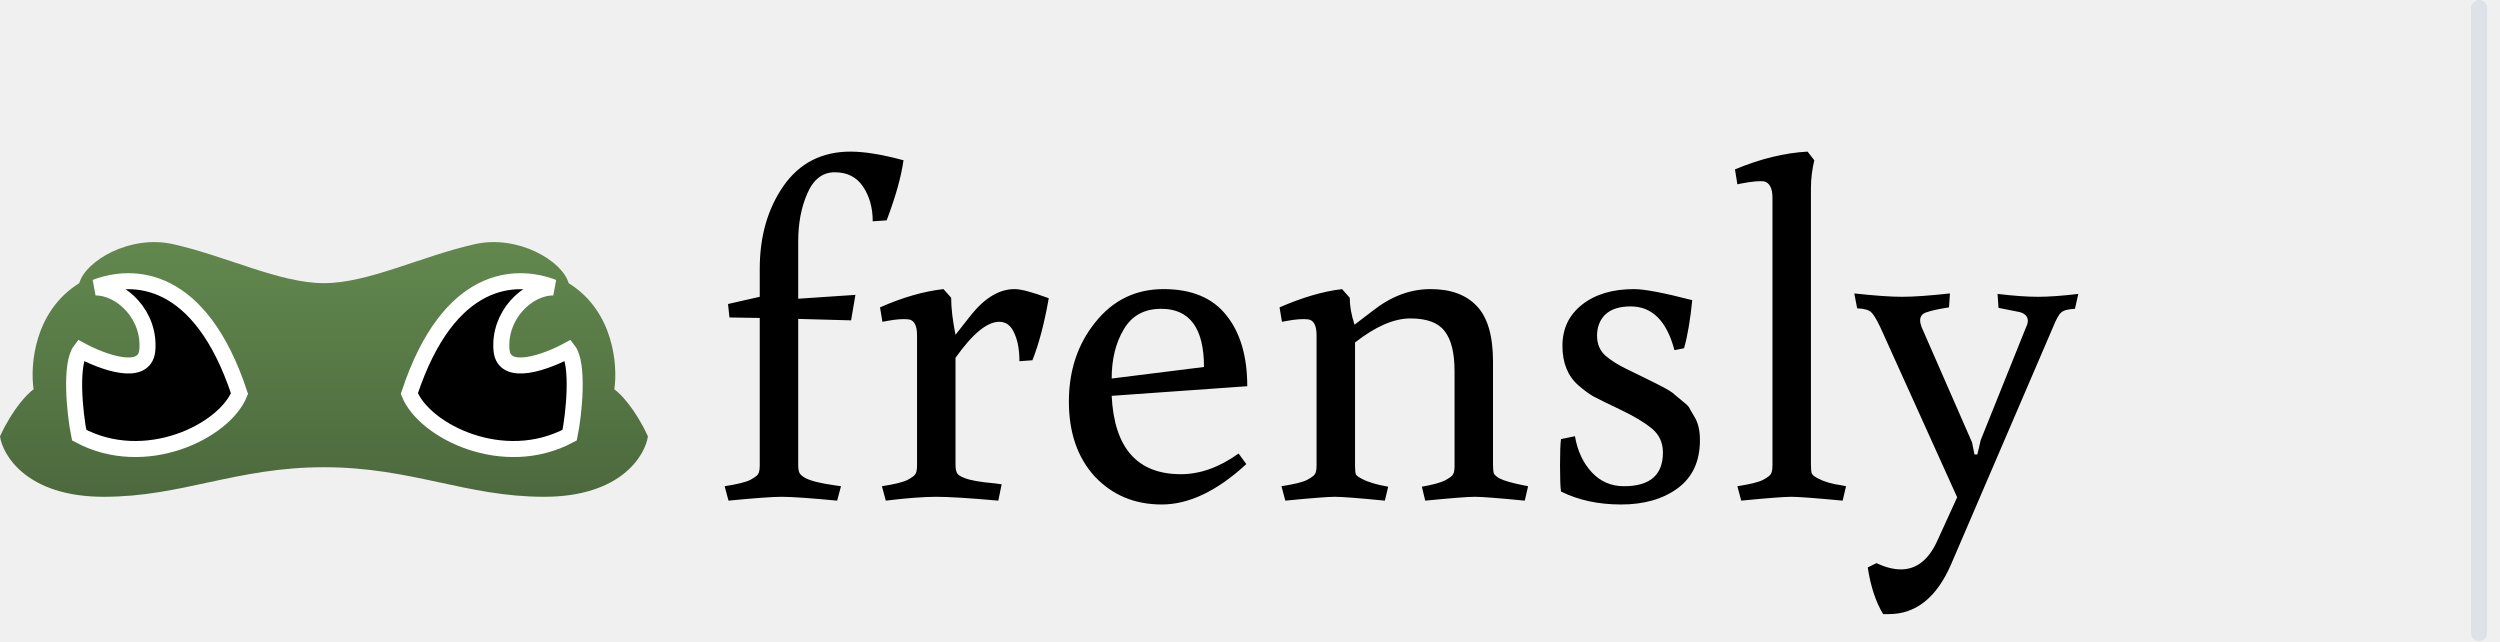
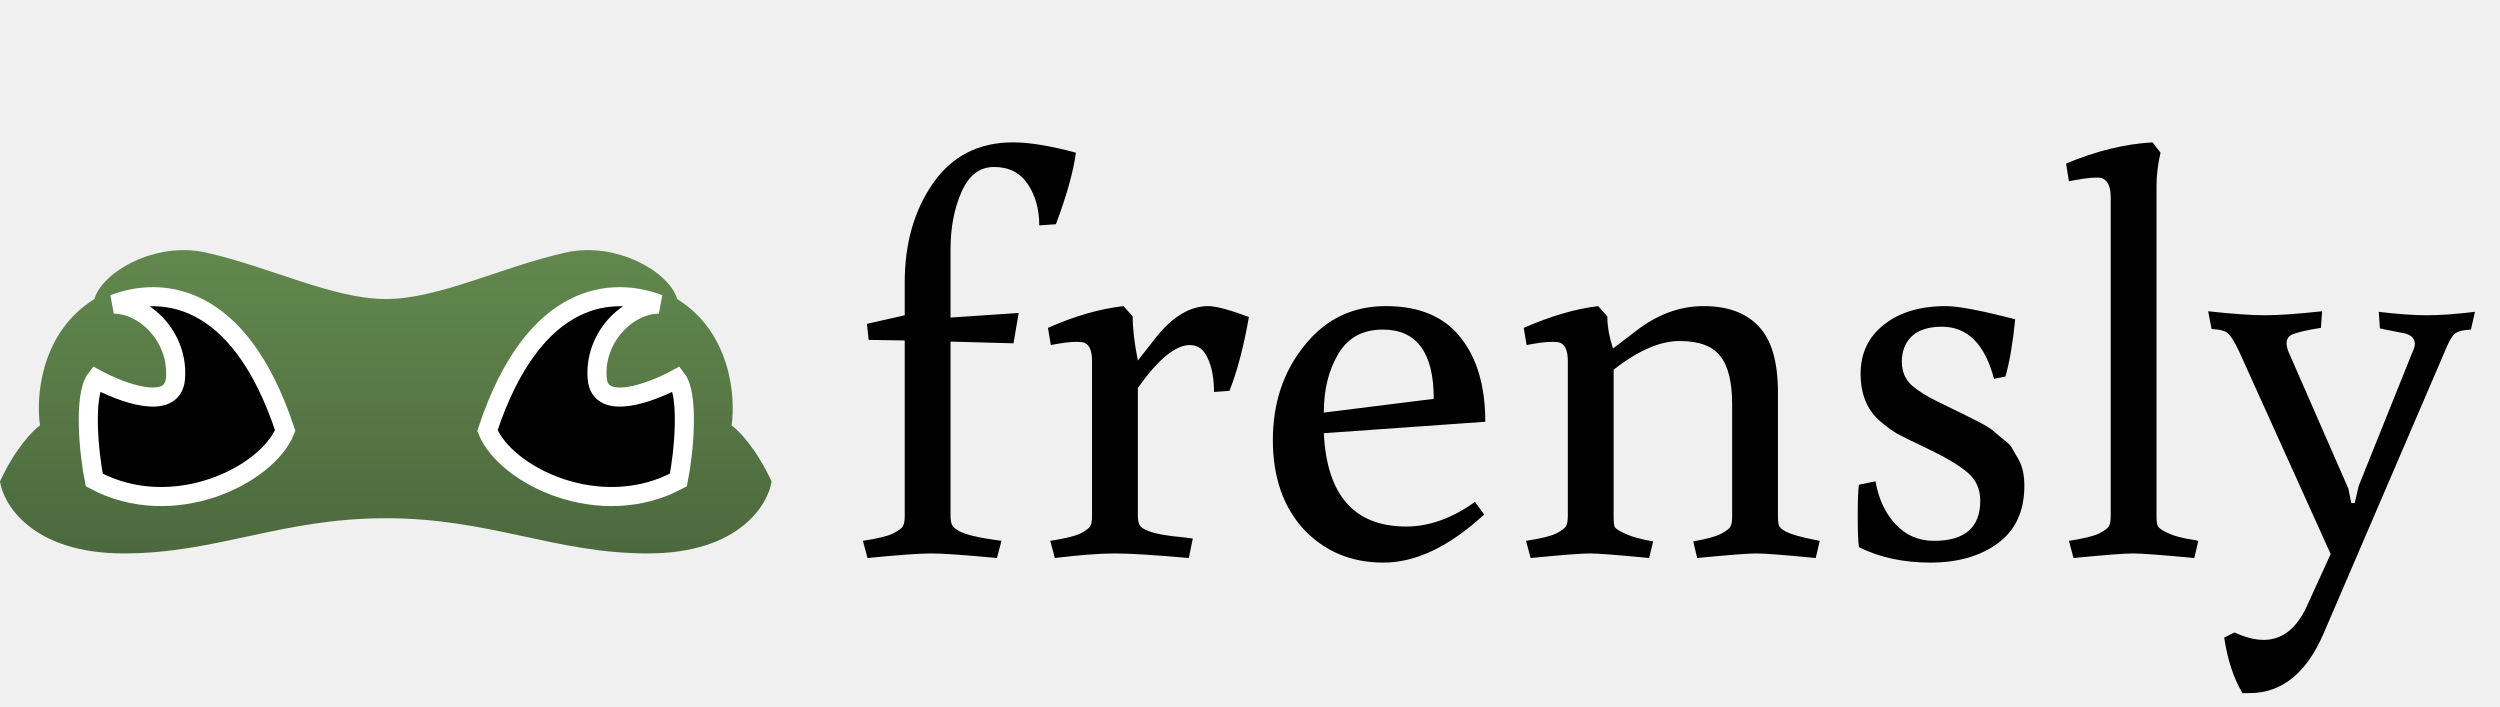
- <svg xmlns="http://www.w3.org/2000/svg" width="156" height="40" viewBox="0 0 156 40" fill="none">
-   <path d="M47.408 16.78C47.408 14.76 47.898 13.04 48.878 11.62C49.878 10.18 51.278 9.46 53.078 9.46C53.938 9.46 55.038 9.64 56.378 10C56.238 11.02 55.888 12.27 55.328 13.75L54.458 13.81C54.458 12.97 54.258 12.25 53.858 11.65C53.458 11.05 52.868 10.75 52.088 10.75C51.328 10.75 50.758 11.19 50.378 12.07C49.998 12.93 49.808 13.93 49.808 15.07V18.64L53.378 18.4L53.108 19.99L49.808 19.9V28.99C49.808 29.25 49.838 29.43 49.898 29.53C49.958 29.63 50.078 29.73 50.258 29.83C50.598 30.01 51.198 30.16 52.058 30.28L52.478 30.34L52.238 31.24C50.538 31.08 49.388 31 48.788 31C48.208 31 47.098 31.08 45.458 31.24L45.218 30.34C45.998 30.22 46.528 30.09 46.808 29.95C47.108 29.79 47.278 29.66 47.318 29.56C47.378 29.46 47.408 29.28 47.408 29.02V19.84L45.518 19.81L45.428 18.97L47.408 18.52V16.78ZM62.353 20.08C61.593 20.08 60.683 20.83 59.623 22.33V28.99C59.623 29.25 59.663 29.44 59.743 29.56C59.823 29.66 59.973 29.75 60.193 29.83C60.533 29.97 61.153 30.08 62.053 30.16L62.503 30.22L62.293 31.24C60.493 31.08 59.203 31 58.423 31C57.643 31 56.593 31.08 55.273 31.24L55.033 30.34C55.813 30.22 56.343 30.09 56.623 29.95C56.923 29.79 57.093 29.66 57.133 29.56C57.193 29.46 57.223 29.28 57.223 29.02V20.92C57.223 20.32 57.053 19.99 56.713 19.93C56.373 19.89 55.933 19.92 55.393 20.02L55.063 20.08L54.913 19.18C56.313 18.56 57.633 18.18 58.873 18.04L59.353 18.58C59.353 19.22 59.443 19.99 59.623 20.89L60.613 19.63C61.473 18.57 62.373 18.04 63.313 18.04C63.713 18.04 64.423 18.23 65.443 18.61C65.163 20.19 64.823 21.48 64.423 22.48L63.613 22.54C63.613 21.82 63.503 21.23 63.283 20.77C63.083 20.31 62.773 20.08 62.353 20.08ZM73.689 29.59C74.888 29.59 76.088 29.16 77.288 28.3L77.769 28.96C75.948 30.64 74.189 31.48 72.489 31.48C70.808 31.48 69.418 30.9 68.319 29.74C67.239 28.56 66.698 27 66.698 25.06C66.698 23.12 67.249 21.47 68.349 20.11C69.448 18.73 70.868 18.04 72.609 18.04C74.368 18.04 75.678 18.59 76.538 19.69C77.398 20.77 77.829 22.24 77.829 24.1L69.368 24.7C69.528 27.96 70.969 29.59 73.689 29.59ZM72.459 19.27C71.398 19.27 70.618 19.7 70.118 20.56C69.618 21.4 69.368 22.42 69.368 23.62L75.129 22.9C75.129 20.48 74.239 19.27 72.459 19.27ZM84.554 29.08C84.554 29.34 84.574 29.52 84.614 29.62C84.674 29.7 84.804 29.79 85.004 29.89C85.384 30.09 85.924 30.25 86.624 30.37L86.414 31.24C84.774 31.08 83.734 31 83.294 31C82.874 31 81.844 31.08 80.204 31.24L79.964 30.34C80.744 30.22 81.274 30.09 81.554 29.95C81.854 29.79 82.024 29.66 82.064 29.56C82.124 29.46 82.154 29.28 82.154 29.02V20.92C82.154 20.32 81.984 19.99 81.644 19.93C81.304 19.89 80.864 19.92 80.324 20.02L79.994 20.08L79.844 19.18C81.264 18.56 82.564 18.18 83.744 18.04L84.224 18.58C84.224 19.1 84.324 19.66 84.524 20.26L85.664 19.39C86.804 18.49 88.004 18.04 89.264 18.04C90.524 18.04 91.484 18.39 92.144 19.09C92.824 19.79 93.164 20.95 93.164 22.57V29.02C93.164 29.28 93.184 29.46 93.224 29.56C93.284 29.66 93.404 29.76 93.584 29.86C93.864 30 94.354 30.14 95.054 30.28L95.354 30.34L95.144 31.24C93.504 31.08 92.464 31 92.024 31C91.604 31 90.574 31.08 88.934 31.24L88.724 30.37C89.404 30.25 89.884 30.12 90.164 29.98C90.464 29.82 90.634 29.69 90.674 29.59C90.734 29.49 90.764 29.32 90.764 29.08V23.17C90.764 22.01 90.554 21.17 90.134 20.65C89.734 20.13 89.024 19.87 88.004 19.87C86.984 19.87 85.834 20.37 84.554 21.37V29.08ZM101.336 30.34C102.956 30.34 103.766 29.64 103.766 28.24C103.766 27.62 103.536 27.12 103.076 26.74C102.616 26.36 101.966 25.97 101.126 25.57C100.286 25.17 99.716 24.89 99.416 24.73C99.116 24.55 98.806 24.32 98.486 24.04C97.826 23.46 97.496 22.64 97.496 21.58C97.496 20.52 97.896 19.67 98.696 19.03C99.516 18.37 100.606 18.04 101.966 18.04C102.606 18.04 103.816 18.27 105.596 18.73C105.476 19.95 105.306 20.95 105.086 21.73L104.486 21.85C104.006 20.03 103.096 19.12 101.756 19.12C101.056 19.12 100.526 19.29 100.166 19.63C99.826 19.97 99.656 20.41 99.656 20.95C99.656 21.47 99.836 21.89 100.196 22.21C100.556 22.51 100.986 22.78 101.486 23.02C101.986 23.26 102.416 23.47 102.776 23.65L103.436 23.98C104.036 24.28 104.396 24.5 104.516 24.64C104.656 24.76 104.836 24.91 105.056 25.09C105.276 25.25 105.416 25.41 105.476 25.57C105.556 25.71 105.656 25.88 105.776 26.08C105.976 26.44 106.076 26.9 106.076 27.46C106.076 28.78 105.616 29.78 104.696 30.46C103.776 31.14 102.596 31.48 101.156 31.48C99.736 31.48 98.486 31.21 97.406 30.67C97.366 30.39 97.346 29.85 97.346 29.05C97.346 28.23 97.366 27.68 97.406 27.4L98.276 27.22C98.436 28.14 98.786 28.89 99.326 29.47C99.866 30.05 100.536 30.34 101.336 30.34ZM113.002 29.02C113.002 29.28 113.022 29.46 113.062 29.56C113.122 29.66 113.252 29.76 113.452 29.86C113.832 30.06 114.312 30.2 114.892 30.28L115.192 30.34L114.982 31.24C113.282 31.08 112.212 31 111.772 31C111.332 31 110.292 31.08 108.652 31.24L108.412 30.34C109.192 30.22 109.722 30.09 110.002 29.95C110.302 29.79 110.472 29.66 110.512 29.56C110.572 29.46 110.602 29.28 110.602 29.02V12.34C110.602 11.76 110.432 11.42 110.092 11.32C109.812 11.28 109.352 11.32 108.712 11.44L108.412 11.5L108.262 10.57C109.842 9.91 111.352 9.54 112.792 9.46L113.212 10C113.072 10.6 113.002 11.18 113.002 11.74C113.002 12.3 113.002 12.69 113.002 12.91V29.02ZM117.867 38.32H117.507C117.047 37.56 116.727 36.59 116.547 35.41L117.087 35.14C117.647 35.4 118.157 35.53 118.617 35.53C119.577 35.53 120.327 34.95 120.867 33.79L122.127 31.03L117.327 20.41C117.087 19.91 116.897 19.6 116.757 19.48C116.617 19.34 116.327 19.26 115.887 19.24L115.707 18.31C116.987 18.45 117.977 18.52 118.677 18.52C119.397 18.52 120.397 18.45 121.677 18.31L121.617 19.18C120.977 19.28 120.517 19.38 120.237 19.48C119.957 19.56 119.817 19.73 119.817 19.99C119.817 20.11 119.847 20.25 119.907 20.41L123.057 27.61L123.207 28.36H123.387L123.597 27.46L126.417 20.44C126.497 20.28 126.537 20.14 126.537 20.02C126.537 19.76 126.377 19.58 126.057 19.48L124.707 19.21L124.647 18.34C125.647 18.46 126.487 18.52 127.167 18.52C127.847 18.52 128.687 18.46 129.687 18.34L129.477 19.27C129.037 19.29 128.747 19.37 128.607 19.51C128.467 19.63 128.297 19.94 128.097 20.44L121.767 35.17C120.867 37.27 119.567 38.32 117.867 38.32Z" fill="black" />
-   <path d="M10.801 15.235C8.118 14.631 5.338 16.271 4.947 17.669C2.129 19.413 1.873 22.811 2.097 24.292C1.733 24.544 0.805 25.483 0 27.227C0.154 28.353 1.62 31 6.483 31C11.346 31 14.746 29.155 20.215 29.155C25.683 29.155 29.084 31 33.947 31C38.81 31 40.276 28.353 40.43 27.227C39.625 25.483 38.697 24.544 38.334 24.292C38.557 22.811 38.301 19.413 35.483 17.669C35.092 16.271 32.312 14.631 29.629 15.235C26.276 15.989 22.982 17.669 20.215 17.669C17.448 17.669 14.155 15.989 10.801 15.235Z" fill="url(#paint0_linear_4_683)" />
-   <path d="M14.945 24.56C12.484 17.114 8.273 17.042 5.963 17.936C7.602 17.936 9.383 19.694 9.192 21.853C9.04 23.58 6.354 22.573 5.03 21.853C4.362 22.717 4.662 25.796 4.94 27.152C9.064 29.368 14.005 26.91 14.945 24.56Z" fill="black" stroke="white" />
-   <path d="M25.543 24.56C28.003 17.114 32.214 17.042 34.524 17.936C32.886 17.936 31.105 19.694 31.295 21.853C31.447 23.58 34.133 22.573 35.458 21.853C36.125 22.717 35.825 25.796 35.547 27.152C31.423 29.368 26.483 26.91 25.543 24.56Z" fill="black" stroke="white" />
-   <rect x="154.198" width="1" height="40" rx="0.5" fill="#DDE1E8" />
+ <svg xmlns="http://www.w3.org/2000/svg" width="131" height="37" viewBox="0 0 131 37" fill="none">
+   <path d="M47.408 14.78C47.408 12.76 47.898 11.04 48.878 9.62C49.878 8.18 51.278 7.46 53.078 7.46C53.938 7.46 55.038 7.64 56.378 8C56.238 9.02 55.888 10.27 55.328 11.75L54.458 11.81C54.458 10.97 54.258 10.25 53.858 9.65C53.458 9.05 52.868 8.75 52.088 8.75C51.328 8.75 50.758 9.19 50.378 10.07C49.998 10.93 49.808 11.93 49.808 13.07V16.64L53.378 16.4L53.108 17.99L49.808 17.9V26.99C49.808 27.25 49.838 27.43 49.898 27.53C49.958 27.63 50.078 27.73 50.258 27.83C50.598 28.01 51.198 28.16 52.058 28.28L52.478 28.34L52.238 29.24C50.538 29.08 49.388 29 48.788 29C48.208 29 47.098 29.08 45.458 29.24L45.218 28.34C45.998 28.22 46.528 28.09 46.808 27.95C47.108 27.79 47.278 27.66 47.318 27.56C47.378 27.46 47.408 27.28 47.408 27.02V17.84L45.518 17.81L45.428 16.97L47.408 16.52V14.78ZM62.353 18.08C61.593 18.08 60.683 18.83 59.623 20.33V26.99C59.623 27.25 59.663 27.44 59.743 27.56C59.823 27.66 59.973 27.75 60.193 27.83C60.533 27.97 61.153 28.08 62.053 28.16L62.503 28.22L62.293 29.24C60.493 29.08 59.203 29 58.423 29C57.643 29 56.593 29.08 55.273 29.24L55.033 28.34C55.813 28.22 56.343 28.09 56.623 27.95C56.923 27.79 57.093 27.66 57.133 27.56C57.193 27.46 57.223 27.28 57.223 27.02V18.92C57.223 18.32 57.053 17.99 56.713 17.93C56.373 17.89 55.933 17.92 55.393 18.02L55.063 18.08L54.913 17.18C56.313 16.56 57.633 16.18 58.873 16.04L59.353 16.58C59.353 17.22 59.443 17.99 59.623 18.89L60.613 17.63C61.473 16.57 62.373 16.04 63.313 16.04C63.713 16.04 64.423 16.23 65.443 16.61C65.163 18.19 64.823 19.48 64.423 20.48L63.613 20.54C63.613 19.82 63.503 19.23 63.283 18.77C63.083 18.31 62.773 18.08 62.353 18.08ZM73.689 27.59C74.888 27.59 76.088 27.16 77.288 26.3L77.769 26.96C75.948 28.64 74.189 29.48 72.489 29.48C70.808 29.48 69.418 28.9 68.319 27.74C67.239 26.56 66.698 25 66.698 23.06C66.698 21.12 67.249 19.47 68.349 18.11C69.448 16.73 70.868 16.04 72.609 16.04C74.368 16.04 75.678 16.59 76.538 17.69C77.398 18.77 77.829 20.24 77.829 22.1L69.368 22.7C69.528 25.96 70.969 27.59 73.689 27.59ZM72.459 17.27C71.398 17.27 70.618 17.7 70.118 18.56C69.618 19.4 69.368 20.42 69.368 21.62L75.129 20.9C75.129 18.48 74.239 17.27 72.459 17.27ZM84.554 27.08C84.554 27.34 84.574 27.52 84.614 27.62C84.674 27.7 84.804 27.79 85.004 27.89C85.384 28.09 85.924 28.25 86.624 28.37L86.414 29.24C84.774 29.08 83.734 29 83.294 29C82.874 29 81.844 29.08 80.204 29.24L79.964 28.34C80.744 28.22 81.274 28.09 81.554 27.95C81.854 27.79 82.024 27.66 82.064 27.56C82.124 27.46 82.154 27.28 82.154 27.02V18.92C82.154 18.32 81.984 17.99 81.644 17.93C81.304 17.89 80.864 17.92 80.324 18.02L79.994 18.08L79.844 17.18C81.264 16.56 82.564 16.18 83.744 16.04L84.224 16.58C84.224 17.1 84.324 17.66 84.524 18.26L85.664 17.39C86.804 16.49 88.004 16.04 89.264 16.04C90.524 16.04 91.484 16.39 92.144 17.09C92.824 17.79 93.164 18.95 93.164 20.57V27.02C93.164 27.28 93.184 27.46 93.224 27.56C93.284 27.66 93.404 27.76 93.584 27.86C93.864 28 94.354 28.14 95.054 28.28L95.354 28.34L95.144 29.24C93.504 29.08 92.464 29 92.024 29C91.604 29 90.574 29.08 88.934 29.24L88.724 28.37C89.404 28.25 89.884 28.12 90.164 27.98C90.464 27.82 90.634 27.69 90.674 27.59C90.734 27.49 90.764 27.32 90.764 27.08V21.17C90.764 20.01 90.554 19.17 90.134 18.65C89.734 18.13 89.024 17.87 88.004 17.87C86.984 17.87 85.834 18.37 84.554 19.37V27.08ZM101.336 28.34C102.956 28.34 103.766 27.64 103.766 26.24C103.766 25.62 103.536 25.12 103.076 24.74C102.616 24.36 101.966 23.97 101.126 23.57C100.286 23.17 99.716 22.89 99.416 22.73C99.116 22.55 98.806 22.32 98.486 22.04C97.826 21.46 97.496 20.64 97.496 19.58C97.496 18.52 97.896 17.67 98.696 17.03C99.516 16.37 100.606 16.04 101.966 16.04C102.606 16.04 103.816 16.27 105.596 16.73C105.476 17.95 105.306 18.95 105.086 19.73L104.486 19.85C104.006 18.03 103.096 17.12 101.756 17.12C101.056 17.12 100.526 17.29 100.166 17.63C99.826 17.97 99.656 18.41 99.656 18.95C99.656 19.47 99.836 19.89 100.196 20.21C100.556 20.51 100.986 20.78 101.486 21.02C101.986 21.26 102.416 21.47 102.776 21.65L103.436 21.98C104.036 22.28 104.396 22.5 104.516 22.64C104.656 22.76 104.836 22.91 105.056 23.09C105.276 23.25 105.416 23.41 105.476 23.57C105.556 23.71 105.656 23.88 105.776 24.08C105.976 24.44 106.076 24.9 106.076 25.46C106.076 26.78 105.616 27.78 104.696 28.46C103.776 29.14 102.596 29.48 101.156 29.48C99.736 29.48 98.486 29.21 97.406 28.67C97.366 28.39 97.346 27.85 97.346 27.05C97.346 26.23 97.366 25.68 97.406 25.4L98.276 25.22C98.436 26.14 98.786 26.89 99.326 27.47C99.866 28.05 100.536 28.34 101.336 28.34ZM113.002 27.02C113.002 27.28 113.022 27.46 113.062 27.56C113.122 27.66 113.252 27.76 113.452 27.86C113.832 28.06 114.312 28.2 114.892 28.28L115.192 28.34L114.982 29.24C113.282 29.08 112.212 29 111.772 29C111.332 29 110.292 29.08 108.652 29.24L108.412 28.34C109.192 28.22 109.722 28.09 110.002 27.95C110.302 27.79 110.472 27.66 110.512 27.56C110.572 27.46 110.602 27.28 110.602 27.02V10.34C110.602 9.76 110.432 9.42 110.092 9.32C109.812 9.28 109.352 9.32 108.712 9.44L108.412 9.5L108.262 8.57C109.842 7.91 111.352 7.54 112.792 7.46L113.212 8C113.072 8.6 113.002 9.18 113.002 9.74C113.002 10.3 113.002 10.69 113.002 10.91V27.02ZM117.867 36.32H117.507C117.047 35.56 116.727 34.59 116.547 33.41L117.087 33.14C117.647 33.4 118.157 33.53 118.617 33.53C119.577 33.53 120.327 32.95 120.867 31.79L122.127 29.03L117.327 18.41C117.087 17.91 116.897 17.6 116.757 17.48C116.617 17.34 116.327 17.26 115.887 17.24L115.707 16.31C116.987 16.45 117.977 16.52 118.677 16.52C119.397 16.52 120.397 16.45 121.677 16.31L121.617 17.18C120.977 17.28 120.517 17.38 120.237 17.48C119.957 17.56 119.817 17.73 119.817 17.99C119.817 18.11 119.847 18.25 119.907 18.41L123.057 25.61L123.207 26.36H123.387L123.597 25.46L126.417 18.44C126.497 18.28 126.537 18.14 126.537 18.02C126.537 17.76 126.377 17.58 126.057 17.48L124.707 17.21L124.647 16.34C125.647 16.46 126.487 16.52 127.167 16.52C127.847 16.52 128.687 16.46 129.687 16.34L129.477 17.27C129.037 17.29 128.747 17.37 128.607 17.51C128.467 17.63 128.297 17.94 128.097 18.44L121.767 33.17C120.867 35.27 119.567 36.32 117.867 36.32Z" fill="black" />
+   <path d="M10.801 13.235C8.118 12.631 5.338 14.271 4.947 15.669C2.129 17.413 1.873 20.811 2.097 22.292C1.733 22.544 0.805 23.483 0 25.227C0.154 26.353 1.62 29 6.483 29C11.346 29 14.746 27.155 20.215 27.155C25.683 27.155 29.084 29 33.947 29C38.81 29 40.276 26.353 40.43 25.227C39.625 23.483 38.697 22.544 38.334 22.292C38.557 20.811 38.301 17.413 35.483 15.669C35.092 14.271 32.312 12.631 29.629 13.235C26.276 13.989 22.982 15.669 20.215 15.669C17.448 15.669 14.155 13.989 10.801 13.235Z" fill="url(#paint0_linear_21_223)" />
+   <path d="M14.945 22.56C12.485 15.114 8.273 15.042 5.964 15.936C7.602 15.936 9.383 17.694 9.193 19.853C9.04 21.58 6.354 20.573 5.03 19.853C4.363 20.717 4.662 23.796 4.94 25.152C9.065 27.368 14.005 24.91 14.945 22.56Z" fill="black" stroke="white" />
+   <path d="M25.542 22.56C28.003 15.114 32.214 15.042 34.524 15.936C32.886 15.936 31.105 17.694 31.295 19.853C31.447 21.58 34.133 20.573 35.457 19.853C36.125 20.717 35.825 23.796 35.547 25.152C31.423 27.368 26.483 24.91 25.542 22.56Z" fill="black" stroke="white" />
  <defs>
-     <linearGradient id="paint0_linear_4_683" x1="20.215" y1="15.106" x2="20.215" y2="31" gradientUnits="userSpaceOnUse">
+     <linearGradient id="paint0_linear_21_223" x1="20.215" y1="13.106" x2="20.215" y2="29" gradientUnits="userSpaceOnUse">
      <stop stop-color="#62884E" />
      <stop offset="1" stop-color="#4C693D" />
    </linearGradient>
  </defs>
</svg>
